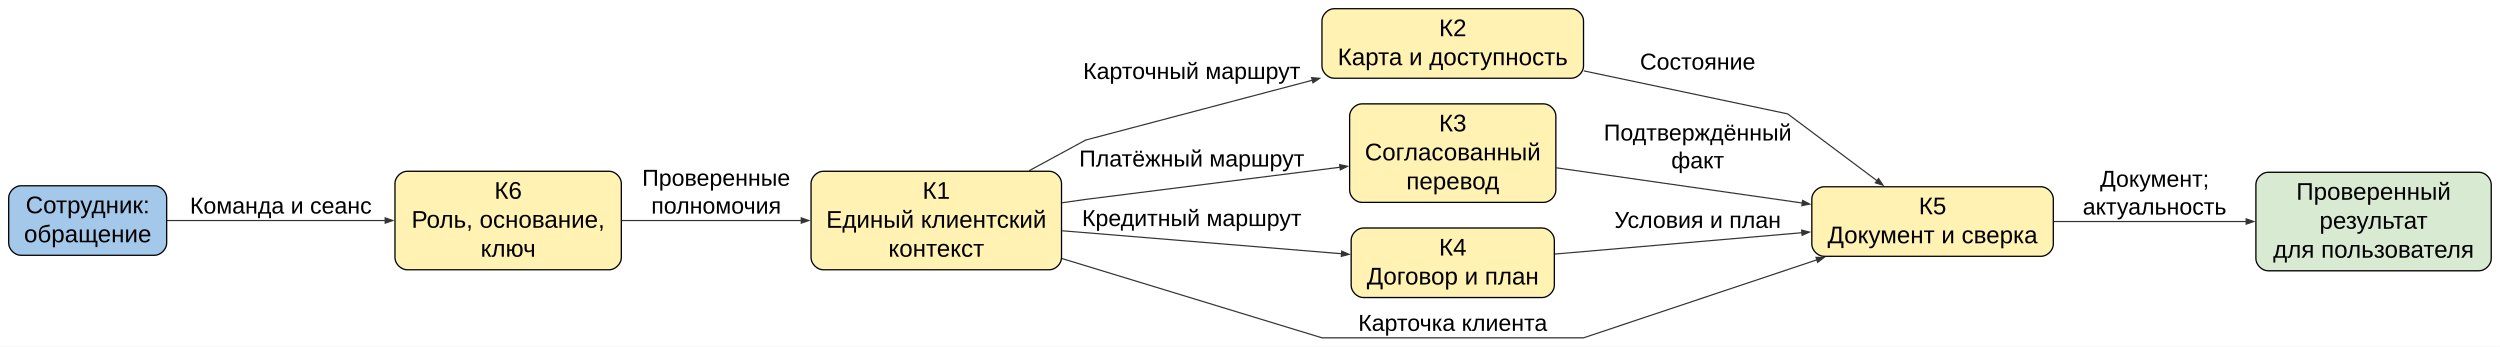
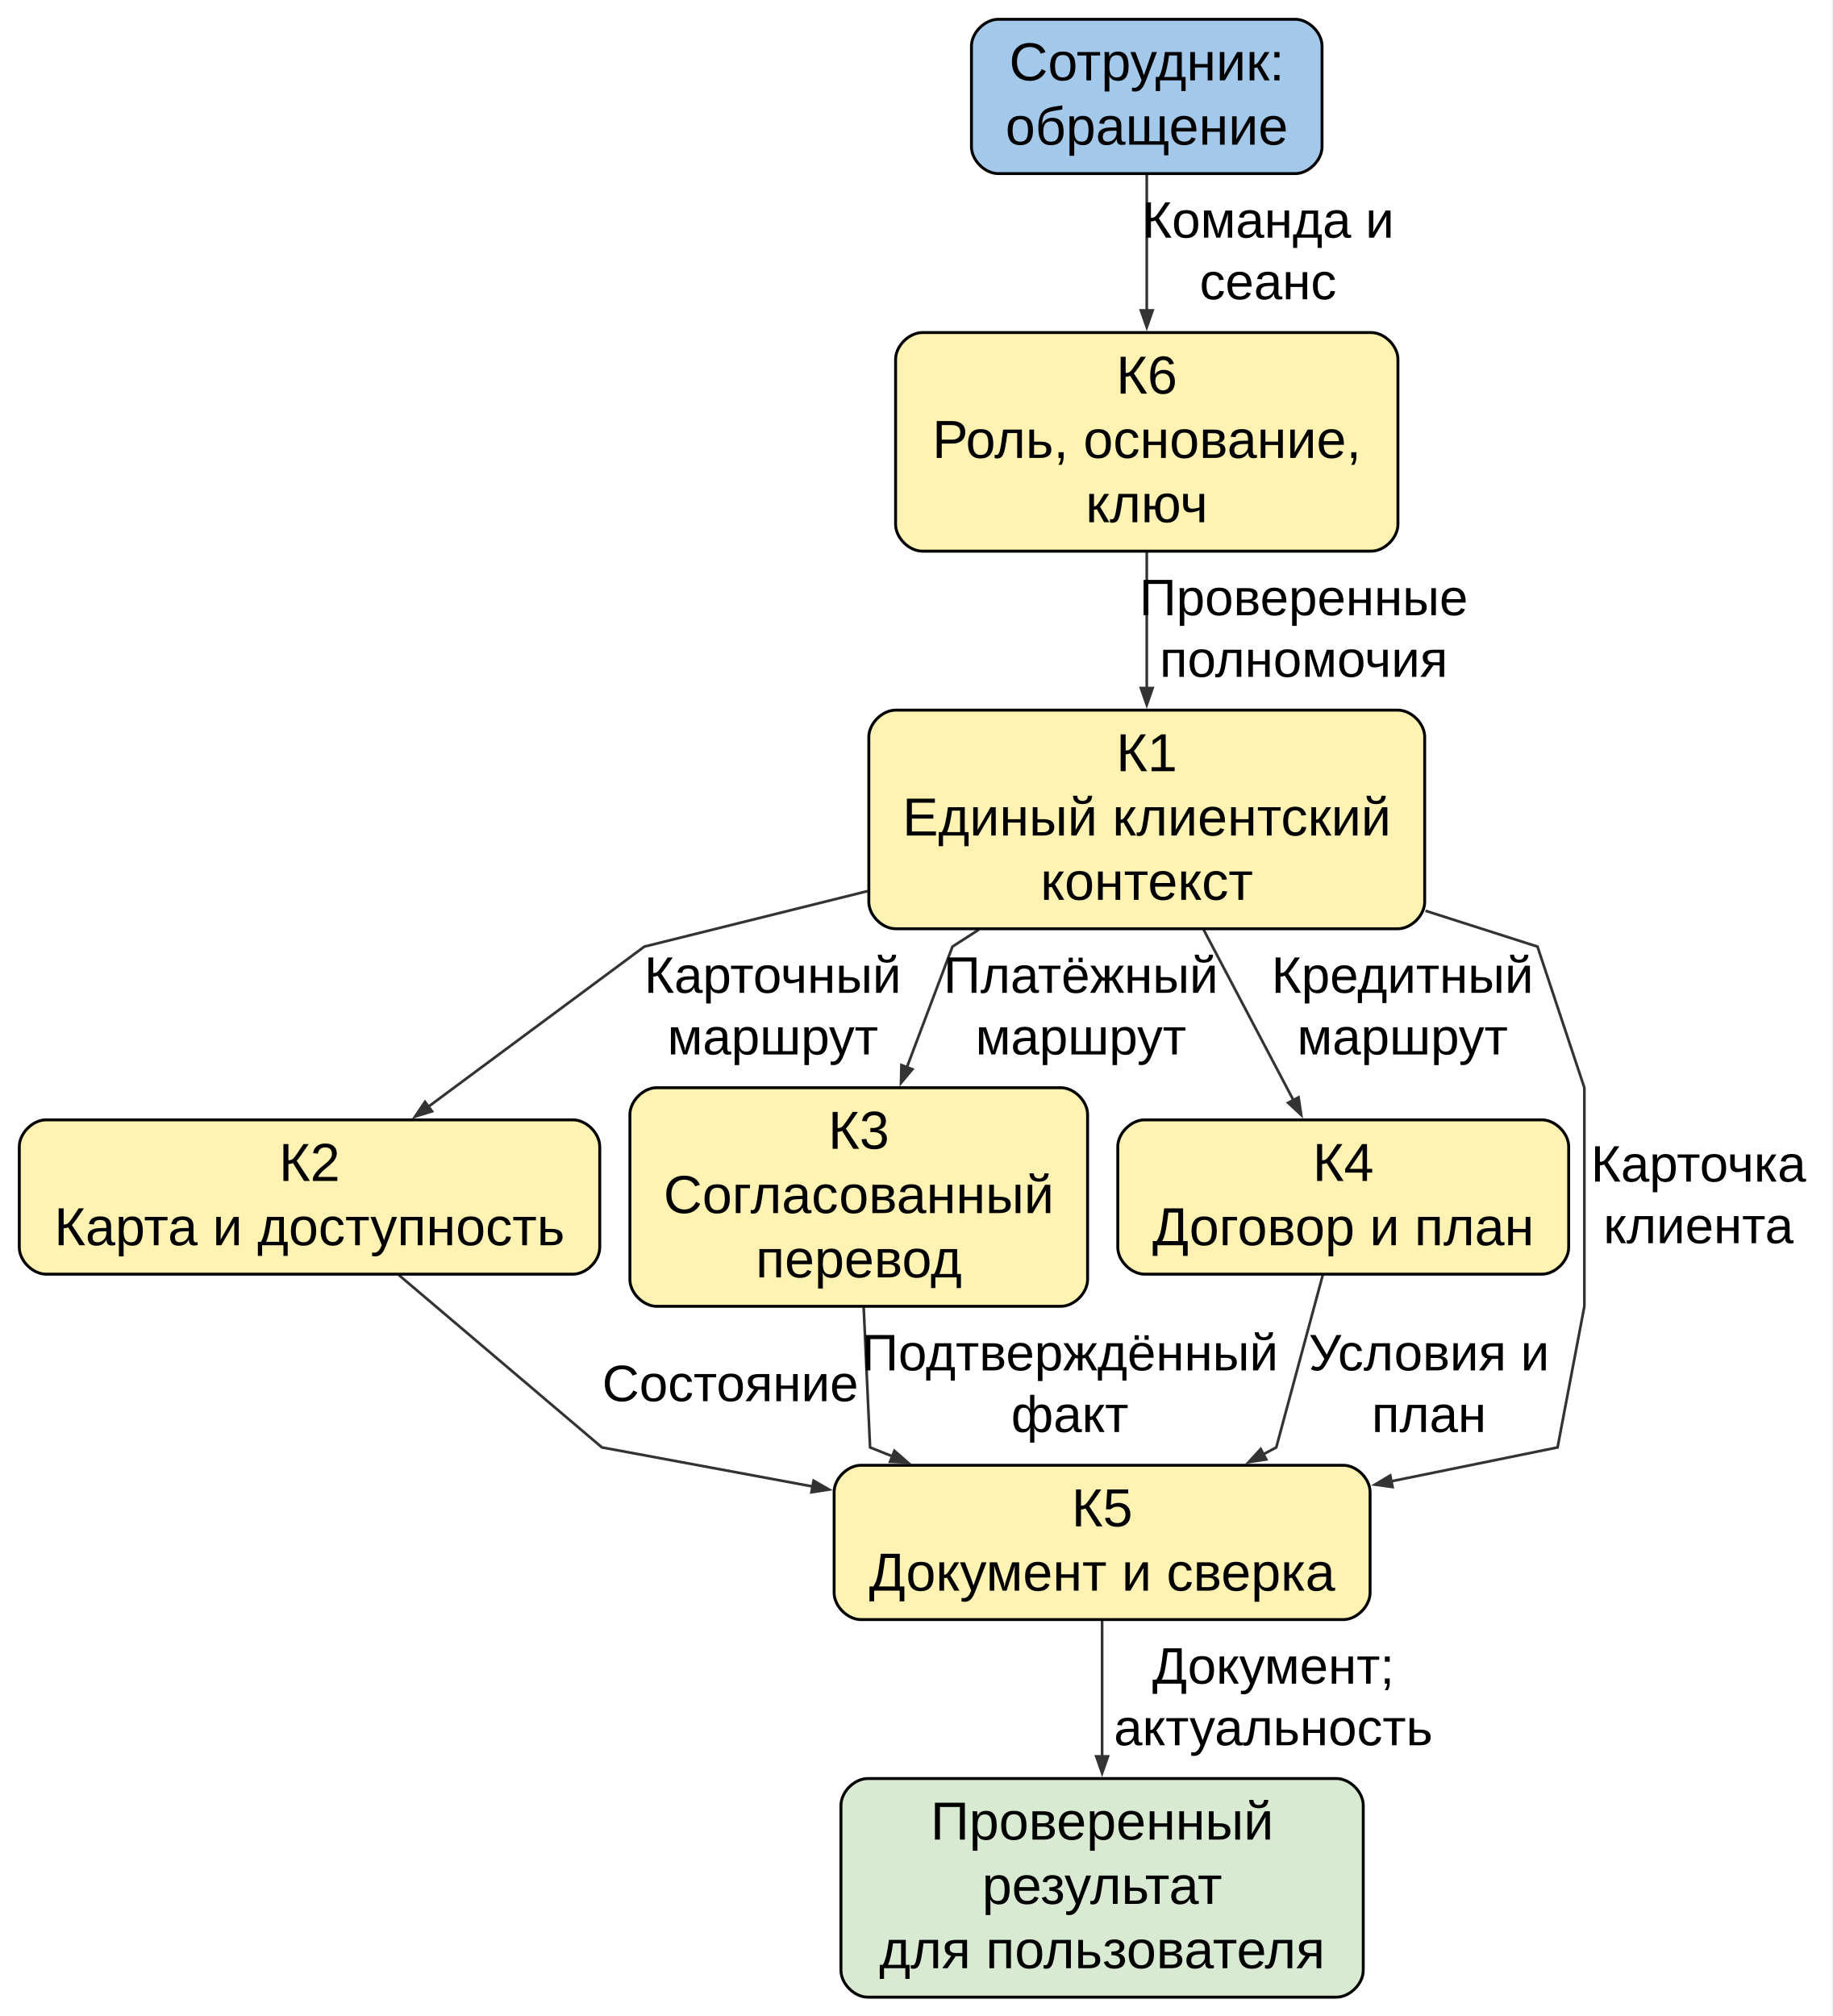
- <svg xmlns="http://www.w3.org/2000/svg" width="2485pt" height="344pt" viewBox="0.00 0.00 2485.00 344.00">
-   <g id="graph0" class="graph" transform="scale(1 1) rotate(0) translate(8.64 335.8)">
-     <polygon fill="white" stroke="none" points="-8.64,8.64 -8.64,-335.8 2476.28,-335.8 2476.28,8.64 -8.64,8.64" />
+ <svg xmlns="http://www.w3.org/2000/svg" width="821pt" height="903pt" viewBox="0.00 0.00 821.00 903.00">
+   <g id="graph0" class="graph" transform="scale(1 1) rotate(0) translate(8.64 894.56)">
+     <polygon fill="white" stroke="none" points="-8.64,8.64 -8.64,-894.56 811.88,-894.56 811.88,8.64 -8.64,8.64" />
    <g id="edge1" class="edge">
-       <path fill="none" stroke="#333333" stroke-width="1.2" d="M157.26,-116.6C218.37,-116.6 304.58,-116.6 374.66,-116.6" />
-       <polygon fill="#333333" stroke="#333333" stroke-width="1.2" points="374.24,-119.23 381.74,-116.6 374.24,-113.98 374.24,-119.23" />
-       <text xml:space="preserve" text-anchor="middle" x="270.49" y="-123.5" font-family="Arial" font-size="23.00">Команда и сеанс</text>
+       <path fill="none" stroke="#333333" stroke-width="1.2" d="M505,-816.47C505,-798.56 505,-776.08 505,-755.51" />
+       <polygon fill="#333333" stroke="#333333" stroke-width="1.2" points="507.62,-755.53 505,-748.03 502.37,-755.53 507.62,-755.53" />
+       <text xml:space="preserve" text-anchor="middle" x="559.31" y="-788.1" font-family="Arial" font-size="23.00">Команда и</text>
+       <text xml:space="preserve" text-anchor="middle" x="559.31" y="-760.5" font-family="Arial" font-size="23.00">сеанс</text>
    </g>
    <g id="edge3" class="edge">
-       <path fill="none" stroke="#333333" stroke-width="1.2" d="M1014.34,-166.13C1044.51,-182.49 1070.51,-196.6 1070.51,-196.6 1070.51,-196.6 1193.03,-228.92 1295.88,-256.06" />
-       <polygon fill="#333333" stroke="#333333" stroke-width="1.2" points="1295.14,-258.58 1303.06,-257.95 1296.48,-253.5 1295.14,-258.58" />
-       <text xml:space="preserve" text-anchor="middle" x="1175.95" y="-257.25" font-family="Arial" font-size="23.00">Карточный маршрут</text>
+       <path fill="none" stroke="#333333" stroke-width="1.2" d="M379.98,-495.43C328.19,-482.55 279.97,-470.56 279.97,-470.56 279.97,-470.56 226.3,-430.78 183.18,-398.82" />
+       <polygon fill="#333333" stroke="#333333" stroke-width="1.2" points="184.86,-396.79 177.27,-394.44 181.73,-401.01 184.86,-396.79" />
+       <text xml:space="preserve" text-anchor="middle" x="337.48" y="-449.86" font-family="Arial" font-size="23.00">Карточный</text>
+       <text xml:space="preserve" text-anchor="middle" x="337.48" y="-422.26" font-family="Arial" font-size="23.00">маршрут</text>
    </g>
    <g id="edge4" class="edge">
-       <path fill="none" stroke="#333333" stroke-width="1.2" d="M1047.14,-134.27C1061.15,-136.27 1070.51,-137.6 1070.51,-137.6 1070.51,-137.6 1216.57,-156.06 1323.61,-169.6" />
-       <polygon fill="#333333" stroke="#333333" stroke-width="1.2" points="1322.97,-172.16 1330.74,-170.5 1323.63,-166.95 1322.97,-172.16" />
-       <text xml:space="preserve" text-anchor="middle" x="1175.95" y="-170.25" font-family="Arial" font-size="23.00">Платёжный маршрут</text>
+       <path fill="none" stroke="#333333" stroke-width="1.2" d="M429.71,-478.11C422.6,-473.53 417.97,-470.56 417.97,-470.56 417.97,-470.56 407.81,-443.65 397.48,-416.3" />
+       <polygon fill="#333333" stroke="#333333" stroke-width="1.2" points="400.03,-415.62 394.93,-409.53 395.12,-417.48 400.03,-415.62" />
+       <text xml:space="preserve" text-anchor="middle" x="475.48" y="-449.86" font-family="Arial" font-size="23.00">Платёжный</text>
+       <text xml:space="preserve" text-anchor="middle" x="475.48" y="-422.26" font-family="Arial" font-size="23.00">маршрут</text>
    </g>
    <g id="edge5" class="edge">
-       <path fill="none" stroke="#333333" stroke-width="1.2" d="M1047.14,-106.41C1132.13,-99.43 1243.79,-90.25 1325.36,-83.55" />
-       <polygon fill="#333333" stroke="#333333" stroke-width="1.2" points="1325.08,-86.21 1332.34,-82.98 1324.65,-80.98 1325.08,-86.21" />
-       <text xml:space="preserve" text-anchor="middle" x="1175.95" y="-111.09" font-family="Arial" font-size="23.00">Кредитный маршрут</text>
+       <path fill="none" stroke="#333333" stroke-width="1.2" d="M530.45,-478.18C543.21,-453.95 558.52,-424.88 570.79,-401.57" />
+       <polygon fill="#333333" stroke="#333333" stroke-width="1.2" points="572.98,-403.04 574.15,-395.18 568.34,-400.6 572.98,-403.04" />
+       <text xml:space="preserve" text-anchor="middle" x="619.53" y="-449.86" font-family="Arial" font-size="23.00">Кредитный</text>
+       <text xml:space="preserve" text-anchor="middle" x="619.53" y="-422.26" font-family="Arial" font-size="23.00">маршрут</text>
    </g>
    <g id="edge6" class="edge">
-       <path fill="none" stroke="#333333" stroke-width="1.2" d="M1046.9,-78.82C1158.59,-44.77 1305.39,0 1305.39,0 1305.39,0 1565.38,0 1565.38,0 1565.38,0 1696.59,-43.84 1797.39,-77.53" />
-       <polygon fill="#333333" stroke="#333333" stroke-width="1.2" points="1796.46,-79.98 1804.4,-79.87 1798.12,-75 1796.46,-79.98" />
-       <text xml:space="preserve" text-anchor="middle" x="1435.39" y="-6.9" font-family="Arial" font-size="23.00">Карточка клиента</text>
+       <path fill="none" stroke="#333333" stroke-width="1.2" d="M629.85,-486.6C658.13,-477.55 680,-470.56 680,-470.56 680,-470.56 701,-407.36 701,-407.36 701,-407.36 701,-309.44 701,-309.44 701,-309.44 689,-246.24 689,-246.24 689,-246.24 654.8,-239.27 614.41,-231.05" />
+       <polygon fill="#333333" stroke="#333333" stroke-width="1.2" points="615.09,-228.5 607.21,-229.58 614.04,-233.65 615.09,-228.5" />
+       <text xml:space="preserve" text-anchor="middle" x="752.12" y="-365.3" font-family="Arial" font-size="23.00">Карточка</text>
+       <text xml:space="preserve" text-anchor="middle" x="752.12" y="-337.7" font-family="Arial" font-size="23.00">клиента</text>
    </g>
    <g id="edge2" class="edge">
-       <path fill="none" stroke="#333333" stroke-width="1.2" d="M609.58,-116.6C664.36,-116.6 730.68,-116.6 788.01,-116.6" />
-       <polygon fill="#333333" stroke="#333333" stroke-width="1.2" points="787.82,-119.23 795.32,-116.6 787.82,-113.98 787.82,-119.23" />
-       <text xml:space="preserve" text-anchor="middle" x="703.25" y="-151.1" font-family="Arial" font-size="23.00">Проверенные</text>
-       <text xml:space="preserve" text-anchor="middle" x="703.25" y="-123.5" font-family="Arial" font-size="23.00">полномочия</text>
+       <path fill="none" stroke="#333333" stroke-width="1.2" d="M505,-647.3C505,-628.24 505,-606.2 505,-586.31" />
+       <polygon fill="#333333" stroke="#333333" stroke-width="1.2" points="507.62,-586.35 505,-578.85 502.37,-586.35 507.62,-586.35" />
+       <text xml:space="preserve" text-anchor="middle" x="575.29" y="-618.98" font-family="Arial" font-size="23.00">Проверенные</text>
+       <text xml:space="preserve" text-anchor="middle" x="575.29" y="-591.38" font-family="Arial" font-size="23.00">полномочия</text>
    </g>
    <g id="edge7" class="edge">
-       <path fill="none" stroke="#333333" stroke-width="1.2" d="M1565.66,-265.34C1658.86,-245.68 1768.31,-222.6 1768.31,-222.6 1768.31,-222.6 1816.59,-186.48 1857.05,-156.21" />
-       <polygon fill="#333333" stroke="#333333" stroke-width="1.2" points="1858.61,-158.32 1863.04,-151.72 1855.47,-154.11 1858.61,-158.32" />
-       <text xml:space="preserve" text-anchor="middle" x="1678.84" y="-266.6" font-family="Arial" font-size="23.00">Состояние</text>
+       <path fill="none" stroke="#333333" stroke-width="1.2" d="M170.01,-323.44C208.52,-290.75 260.97,-246.24 260.97,-246.24 260.97,-246.24 305.88,-237.91 355.48,-228.71" />
+       <polygon fill="#333333" stroke="#333333" stroke-width="1.2" points="355.78,-231.32 362.67,-227.37 354.82,-226.16 355.78,-231.32" />
+       <text xml:space="preserve" text-anchor="middle" x="318.48" y="-266.94" font-family="Arial" font-size="23.00">Состояние</text>
    </g>
    <g id="edge8" class="edge">
-       <path fill="none" stroke="#333333" stroke-width="1.2" d="M1538.27,-169.01C1609.92,-158.75 1706.34,-144.95 1783.2,-133.95" />
-       <polygon fill="#333333" stroke="#333333" stroke-width="1.2" points="1783.15,-136.6 1790.2,-132.94 1782.4,-131.41 1783.15,-136.6" />
-       <text xml:space="preserve" text-anchor="middle" x="1678.84" y="-196.1" font-family="Arial" font-size="23.00">Подтверждённый</text>
-       <text xml:space="preserve" text-anchor="middle" x="1678.84" y="-168.5" font-family="Arial" font-size="23.00">факт</text>
+       <path fill="none" stroke="#333333" stroke-width="1.2" d="M378.21,-308.97C379.58,-279.01 381.07,-246.24 381.07,-246.24 381.07,-246.24 384.97,-244.68 391.26,-242.17" />
+       <polygon fill="#333333" stroke="#333333" stroke-width="1.2" points="391.98,-244.71 397.97,-239.48 390.03,-239.83 391.98,-244.71" />
+       <text xml:space="preserve" text-anchor="middle" x="470.53" y="-280.74" font-family="Arial" font-size="23.00">Подтверждённый</text>
+       <text xml:space="preserve" text-anchor="middle" x="470.53" y="-253.14" font-family="Arial" font-size="23.00">факт</text>
    </g>
    <g id="edge9" class="edge">
-       <path fill="none" stroke="#333333" stroke-width="1.2" d="M1536.82,-83.27C1608.51,-89.46 1705.53,-97.83 1782.86,-104.51" />
-       <polygon fill="#333333" stroke="#333333" stroke-width="1.2" points="1782.2,-107.09 1789.9,-105.12 1782.66,-101.86 1782.2,-107.09" />
-       <text xml:space="preserve" text-anchor="middle" x="1678.84" y="-109.24" font-family="Arial" font-size="23.00">Условия и план</text>
+       <path fill="none" stroke="#333333" stroke-width="1.2" d="M583.83,-323.44C575.01,-290.75 563,-246.24 563,-246.24 563,-246.24 560.78,-245.06 557.1,-243.1" />
+       <polygon fill="#333333" stroke="#333333" stroke-width="1.2" points="558.51,-240.87 550.65,-239.66 556.04,-245.51 558.51,-240.87" />
+       <text xml:space="preserve" text-anchor="middle" x="631.41" y="-280.74" font-family="Arial" font-size="23.00">Условия и</text>
+       <text xml:space="preserve" text-anchor="middle" x="631.41" y="-253.14" font-family="Arial" font-size="23.00">план</text>
    </g>
    <g id="edge10" class="edge">
-       <path fill="none" stroke="#333333" stroke-width="1.2" d="M2032.85,-115.6C2092.25,-115.6 2164.01,-115.6 2224.2,-115.6" />
-       <polygon fill="#333333" stroke="#333333" stroke-width="1.2" points="2224.06,-118.23 2231.56,-115.6 2224.06,-112.98 2224.06,-118.23" />
-       <text xml:space="preserve" text-anchor="middle" x="2133.03" y="-150.1" font-family="Arial" font-size="23.00">Документ;</text>
-       <text xml:space="preserve" text-anchor="middle" x="2133.03" y="-122.5" font-family="Arial" font-size="23.00">актуальность</text>
+       <path fill="none" stroke="#333333" stroke-width="1.2" d="M485,-168.79C485,-150.88 485,-128.4 485,-107.83" />
+       <polygon fill="#333333" stroke="#333333" stroke-width="1.2" points="487.62,-107.85 485,-100.35 482.37,-107.85 487.62,-107.85" />
+       <text xml:space="preserve" text-anchor="middle" x="561.68" y="-140.42" font-family="Arial" font-size="23.00">Документ;</text>
+       <text xml:space="preserve" text-anchor="middle" x="561.68" y="-112.82" font-family="Arial" font-size="23.00">актуальность</text>
    </g>
    <g id="node1" class="node">
-       <path fill="#a4c8ea" stroke="black" stroke-width="1.3" d="M145.03,-151.16C145.03,-151.16 12,-151.16 12,-151.16 6,-151.16 0,-145.16 0,-139.16 0,-139.16 0,-94.04 0,-94.04 0,-88.04 6,-82.04 12,-82.04 12,-82.04 145.03,-82.04 145.03,-82.04 151.03,-82.04 157.03,-88.04 157.03,-94.04 157.03,-94.04 157.03,-139.16 157.03,-139.16 157.03,-145.16 151.03,-151.16 145.03,-151.16" />
-       <text xml:space="preserve" text-anchor="middle" x="78.52" y="-123.8" font-family="Arial" font-size="24.00">Сотрудник:</text>
-       <text xml:space="preserve" text-anchor="middle" x="78.52" y="-95" font-family="Arial" font-size="24.00">обращение</text>
+       <path fill="#a4c8ea" stroke="black" stroke-width="1.3" d="M571.51,-885.92C571.51,-885.92 438.48,-885.92 438.48,-885.92 432.48,-885.92 426.48,-879.92 426.48,-873.92 426.48,-873.92 426.48,-828.8 426.48,-828.8 426.48,-822.8 432.48,-816.8 438.48,-816.8 438.48,-816.8 571.51,-816.8 571.51,-816.8 577.51,-816.8 583.51,-822.8 583.51,-828.8 583.51,-828.8 583.51,-873.92 583.51,-873.92 583.51,-879.92 577.51,-885.92 571.51,-885.92" />
+       <text xml:space="preserve" text-anchor="middle" x="505" y="-858.56" font-family="Arial" font-size="24.00">Сотрудник:</text>
+       <text xml:space="preserve" text-anchor="middle" x="505" y="-829.76" font-family="Arial" font-size="24.00">обращение</text>
    </g>
    <g id="node2" class="node">
-       <path fill="#fff2b2" stroke="black" stroke-width="1.3" d="M1034.51,-165.56C1034.51,-165.56 809.54,-165.56 809.54,-165.56 803.54,-165.56 797.54,-159.56 797.54,-153.56 797.54,-153.56 797.54,-79.64 797.54,-79.64 797.54,-73.64 803.54,-67.64 809.54,-67.64 809.54,-67.64 1034.51,-67.64 1034.51,-67.64 1040.51,-67.64 1046.51,-73.64 1046.51,-79.64 1046.51,-79.64 1046.51,-153.56 1046.51,-153.56 1046.51,-159.56 1040.51,-165.56 1034.51,-165.56" />
-       <text xml:space="preserve" text-anchor="middle" x="922.03" y="-138.2" font-family="Arial" font-size="24.00">К1</text>
-       <text xml:space="preserve" text-anchor="middle" x="922.03" y="-109.4" font-family="Arial" font-size="24.00">Единый клиентский</text>
-       <text xml:space="preserve" text-anchor="middle" x="922.03" y="-80.6" font-family="Arial" font-size="24.00">контекст</text>
+       <path fill="#fff2b2" stroke="black" stroke-width="1.3" d="M617.48,-576.48C617.48,-576.48 392.51,-576.48 392.51,-576.48 386.51,-576.48 380.51,-570.48 380.51,-564.48 380.51,-564.48 380.51,-490.56 380.51,-490.56 380.51,-484.56 386.51,-478.56 392.51,-478.56 392.51,-478.56 617.48,-478.56 617.48,-478.56 623.48,-478.56 629.48,-484.56 629.48,-490.56 629.48,-490.56 629.48,-564.48 629.48,-564.48 629.48,-570.48 623.48,-576.48 617.48,-576.48" />
+       <text xml:space="preserve" text-anchor="middle" x="505" y="-549.12" font-family="Arial" font-size="24.00">К1</text>
+       <text xml:space="preserve" text-anchor="middle" x="505" y="-520.32" font-family="Arial" font-size="24.00">Единый клиентский</text>
+       <text xml:space="preserve" text-anchor="middle" x="505" y="-491.52" font-family="Arial" font-size="24.00">контекст</text>
    </g>
    <g id="node3" class="node">
-       <path fill="#fff2b2" stroke="black" stroke-width="1.3" d="M596.96,-165.56C596.96,-165.56 395.96,-165.56 395.96,-165.56 389.96,-165.56 383.96,-159.56 383.96,-153.56 383.96,-153.56 383.96,-79.64 383.96,-79.64 383.96,-73.64 389.96,-67.64 395.96,-67.64 395.96,-67.64 596.96,-67.64 596.96,-67.64 602.96,-67.64 608.96,-73.64 608.96,-79.64 608.96,-79.64 608.96,-153.56 608.96,-153.56 608.96,-159.56 602.96,-165.56 596.96,-165.56" />
-       <text xml:space="preserve" text-anchor="middle" x="496.46" y="-138.2" font-family="Arial" font-size="24.00">К6</text>
-       <text xml:space="preserve" text-anchor="middle" x="496.46" y="-109.4" font-family="Arial" font-size="24.00">Роль, основание,</text>
-       <text xml:space="preserve" text-anchor="middle" x="496.46" y="-80.6" font-family="Arial" font-size="24.00">ключ</text>
+       <path fill="#fff2b2" stroke="black" stroke-width="1.3" d="M605.5,-745.6C605.5,-745.6 404.5,-745.6 404.5,-745.6 398.5,-745.6 392.5,-739.6 392.5,-733.6 392.5,-733.6 392.5,-659.68 392.5,-659.68 392.5,-653.68 398.5,-647.68 404.5,-647.68 404.5,-647.68 605.5,-647.68 605.5,-647.68 611.5,-647.68 617.5,-653.68 617.5,-659.68 617.5,-659.68 617.5,-733.6 617.5,-733.6 617.5,-739.6 611.5,-745.6 605.5,-745.6" />
+       <text xml:space="preserve" text-anchor="middle" x="505" y="-718.24" font-family="Arial" font-size="24.00">К6</text>
+       <text xml:space="preserve" text-anchor="middle" x="505" y="-689.44" font-family="Arial" font-size="24.00">Роль, основание,</text>
+       <text xml:space="preserve" text-anchor="middle" x="505" y="-660.64" font-family="Arial" font-size="24.00">ключ</text>
    </g>
    <g id="node4" class="node">
-       <path fill="#fff2b2" stroke="black" stroke-width="1.3" d="M1553.38,-327.16C1553.38,-327.16 1317.39,-327.16 1317.39,-327.16 1311.39,-327.16 1305.39,-321.16 1305.39,-315.16 1305.39,-315.16 1305.39,-270.04 1305.39,-270.04 1305.39,-264.04 1311.39,-258.04 1317.39,-258.04 1317.39,-258.04 1553.38,-258.04 1553.38,-258.04 1559.38,-258.04 1565.38,-264.04 1565.38,-270.04 1565.38,-270.04 1565.38,-315.16 1565.38,-315.16 1565.38,-321.16 1559.38,-327.16 1553.38,-327.16" />
-       <text xml:space="preserve" text-anchor="middle" x="1435.39" y="-299.8" font-family="Arial" font-size="24.00">К2</text>
-       <text xml:space="preserve" text-anchor="middle" x="1435.39" y="-271" font-family="Arial" font-size="24.00">Карта и доступность</text>
+       <path fill="#fff2b2" stroke="black" stroke-width="1.3" d="M247.99,-392.96C247.99,-392.96 12,-392.96 12,-392.96 6,-392.96 0,-386.96 0,-380.96 0,-380.96 0,-335.84 0,-335.84 0,-329.84 6,-323.84 12,-323.84 12,-323.84 247.99,-323.84 247.99,-323.84 253.99,-323.84 259.99,-329.84 259.99,-335.84 259.99,-335.84 259.99,-380.96 259.99,-380.96 259.99,-386.96 253.99,-392.96 247.99,-392.96" />
+       <text xml:space="preserve" text-anchor="middle" x="130" y="-365.6" font-family="Arial" font-size="24.00">К2</text>
+       <text xml:space="preserve" text-anchor="middle" x="130" y="-336.8" font-family="Arial" font-size="24.00">Карта и доступность</text>
    </g>
    <g id="node5" class="node">
-       <path fill="#fff2b2" stroke="black" stroke-width="1.3" d="M1525.88,-232.56C1525.88,-232.56 1344.89,-232.56 1344.89,-232.56 1338.89,-232.56 1332.89,-226.56 1332.89,-220.56 1332.89,-220.56 1332.89,-146.64 1332.89,-146.64 1332.89,-140.64 1338.89,-134.64 1344.89,-134.64 1344.89,-134.64 1525.88,-134.64 1525.88,-134.64 1531.88,-134.64 1537.88,-140.64 1537.88,-146.64 1537.88,-146.64 1537.88,-220.56 1537.88,-220.56 1537.88,-226.56 1531.88,-232.56 1525.88,-232.56" />
-       <text xml:space="preserve" text-anchor="middle" x="1435.39" y="-205.2" font-family="Arial" font-size="24.00">К3</text>
-       <text xml:space="preserve" text-anchor="middle" x="1435.39" y="-176.4" font-family="Arial" font-size="24.00">Согласованный</text>
-       <text xml:space="preserve" text-anchor="middle" x="1435.39" y="-147.6" font-family="Arial" font-size="24.00">перевод</text>
+       <path fill="#fff2b2" stroke="black" stroke-width="1.3" d="M466.49,-407.36C466.49,-407.36 285.5,-407.36 285.5,-407.36 279.5,-407.36 273.5,-401.36 273.5,-395.36 273.5,-395.36 273.5,-321.44 273.5,-321.44 273.5,-315.44 279.5,-309.44 285.5,-309.44 285.5,-309.44 466.49,-309.44 466.49,-309.44 472.49,-309.44 478.49,-315.44 478.49,-321.44 478.49,-321.44 478.49,-395.36 478.49,-395.36 478.49,-401.36 472.49,-407.36 466.49,-407.36" />
+       <text xml:space="preserve" text-anchor="middle" x="376" y="-380" font-family="Arial" font-size="24.00">К3</text>
+       <text xml:space="preserve" text-anchor="middle" x="376" y="-351.2" font-family="Arial" font-size="24.00">Согласованный</text>
+       <text xml:space="preserve" text-anchor="middle" x="376" y="-322.4" font-family="Arial" font-size="24.00">перевод</text>
    </g>
    <g id="node6" class="node">
-       <path fill="#fff2b2" stroke="black" stroke-width="1.3" d="M1524.37,-109.16C1524.37,-109.16 1346.41,-109.16 1346.41,-109.16 1340.41,-109.16 1334.41,-103.16 1334.41,-97.16 1334.41,-97.16 1334.41,-52.04 1334.41,-52.04 1334.41,-46.04 1340.41,-40.04 1346.41,-40.04 1346.41,-40.04 1524.37,-40.04 1524.37,-40.04 1530.37,-40.04 1536.37,-46.04 1536.37,-52.04 1536.37,-52.04 1536.37,-97.16 1536.37,-97.16 1536.37,-103.16 1530.37,-109.16 1524.37,-109.16" />
-       <text xml:space="preserve" text-anchor="middle" x="1435.39" y="-81.8" font-family="Arial" font-size="24.00">К4</text>
-       <text xml:space="preserve" text-anchor="middle" x="1435.39" y="-53" font-family="Arial" font-size="24.00">Договор и план</text>
+       <path fill="#fff2b2" stroke="black" stroke-width="1.3" d="M681.98,-392.96C681.98,-392.96 504.02,-392.96 504.02,-392.96 498.02,-392.96 492.02,-386.96 492.02,-380.96 492.02,-380.96 492.02,-335.84 492.02,-335.84 492.02,-329.84 498.02,-323.84 504.02,-323.84 504.02,-323.84 681.98,-323.84 681.98,-323.84 687.98,-323.84 693.98,-329.84 693.98,-335.84 693.98,-335.84 693.98,-380.96 693.98,-380.96 693.98,-386.96 687.98,-392.96 681.98,-392.96" />
+       <text xml:space="preserve" text-anchor="middle" x="593" y="-365.6" font-family="Arial" font-size="24.00">К4</text>
+       <text xml:space="preserve" text-anchor="middle" x="593" y="-336.8" font-family="Arial" font-size="24.00">Договор и план</text>
    </g>
    <g id="node7" class="node">
-       <path fill="#fff2b2" stroke="black" stroke-width="1.3" d="M2020.35,-150.16C2020.35,-150.16 1804.31,-150.16 1804.31,-150.16 1798.31,-150.16 1792.31,-144.16 1792.31,-138.16 1792.31,-138.16 1792.31,-93.04 1792.31,-93.04 1792.31,-87.04 1798.31,-81.04 1804.31,-81.04 1804.31,-81.04 2020.35,-81.04 2020.35,-81.04 2026.35,-81.04 2032.35,-87.04 2032.35,-93.04 2032.35,-93.04 2032.35,-138.16 2032.35,-138.16 2032.35,-144.16 2026.35,-150.16 2020.35,-150.16" />
-       <text xml:space="preserve" text-anchor="middle" x="1912.33" y="-122.8" font-family="Arial" font-size="24.00">К5</text>
-       <text xml:space="preserve" text-anchor="middle" x="1912.33" y="-94" font-family="Arial" font-size="24.00">Документ и сверка</text>
+       <path fill="#fff2b2" stroke="black" stroke-width="1.3" d="M593.02,-238.24C593.02,-238.24 376.97,-238.24 376.97,-238.24 370.97,-238.24 364.97,-232.24 364.97,-226.24 364.97,-226.24 364.97,-181.12 364.97,-181.12 364.97,-175.12 370.97,-169.12 376.97,-169.12 376.97,-169.12 593.02,-169.12 593.02,-169.12 599.02,-169.12 605.02,-175.12 605.02,-181.12 605.02,-181.12 605.02,-226.24 605.02,-226.24 605.02,-232.24 599.02,-238.24 593.02,-238.24" />
+       <text xml:space="preserve" text-anchor="middle" x="485" y="-210.88" font-family="Arial" font-size="24.00">К5</text>
+       <text xml:space="preserve" text-anchor="middle" x="485" y="-182.08" font-family="Arial" font-size="24.00">Документ и сверка</text>
    </g>
    <g id="node8" class="node">
-       <path fill="#d9ead3" stroke="black" stroke-width="1.3" d="M2455.64,-164.56C2455.64,-164.56 2245.72,-164.56 2245.72,-164.56 2239.72,-164.56 2233.72,-158.56 2233.72,-152.56 2233.72,-152.56 2233.72,-78.64 2233.72,-78.64 2233.72,-72.64 2239.72,-66.64 2245.72,-66.64 2245.72,-66.64 2455.64,-66.64 2455.64,-66.64 2461.64,-66.64 2467.64,-72.64 2467.64,-78.64 2467.64,-78.64 2467.64,-152.56 2467.64,-152.56 2467.64,-158.56 2461.64,-164.56 2455.64,-164.56" />
-       <text xml:space="preserve" text-anchor="middle" x="2350.68" y="-137.2" font-family="Arial" font-size="24.00">Проверенный</text>
-       <text xml:space="preserve" text-anchor="middle" x="2350.68" y="-108.4" font-family="Arial" font-size="24.00">результат</text>
-       <text xml:space="preserve" text-anchor="middle" x="2350.68" y="-79.6" font-family="Arial" font-size="24.00">для пользователя</text>
+       <path fill="#d9ead3" stroke="black" stroke-width="1.3" d="M589.96,-97.92C589.96,-97.92 380.03,-97.92 380.03,-97.92 374.03,-97.92 368.03,-91.92 368.03,-85.92 368.03,-85.92 368.03,-12 368.03,-12 368.03,-6 374.03,0 380.03,0 380.03,0 589.96,0 589.96,0 595.96,0 601.96,-6 601.96,-12 601.96,-12 601.96,-85.92 601.96,-85.92 601.96,-91.92 595.96,-97.92 589.96,-97.92" />
+       <text xml:space="preserve" text-anchor="middle" x="485" y="-70.56" font-family="Arial" font-size="24.00">Проверенный</text>
+       <text xml:space="preserve" text-anchor="middle" x="485" y="-41.76" font-family="Arial" font-size="24.00">результат</text>
+       <text xml:space="preserve" text-anchor="middle" x="485" y="-12.96" font-family="Arial" font-size="24.00">для пользователя</text>
    </g>
  </g>
</svg>
